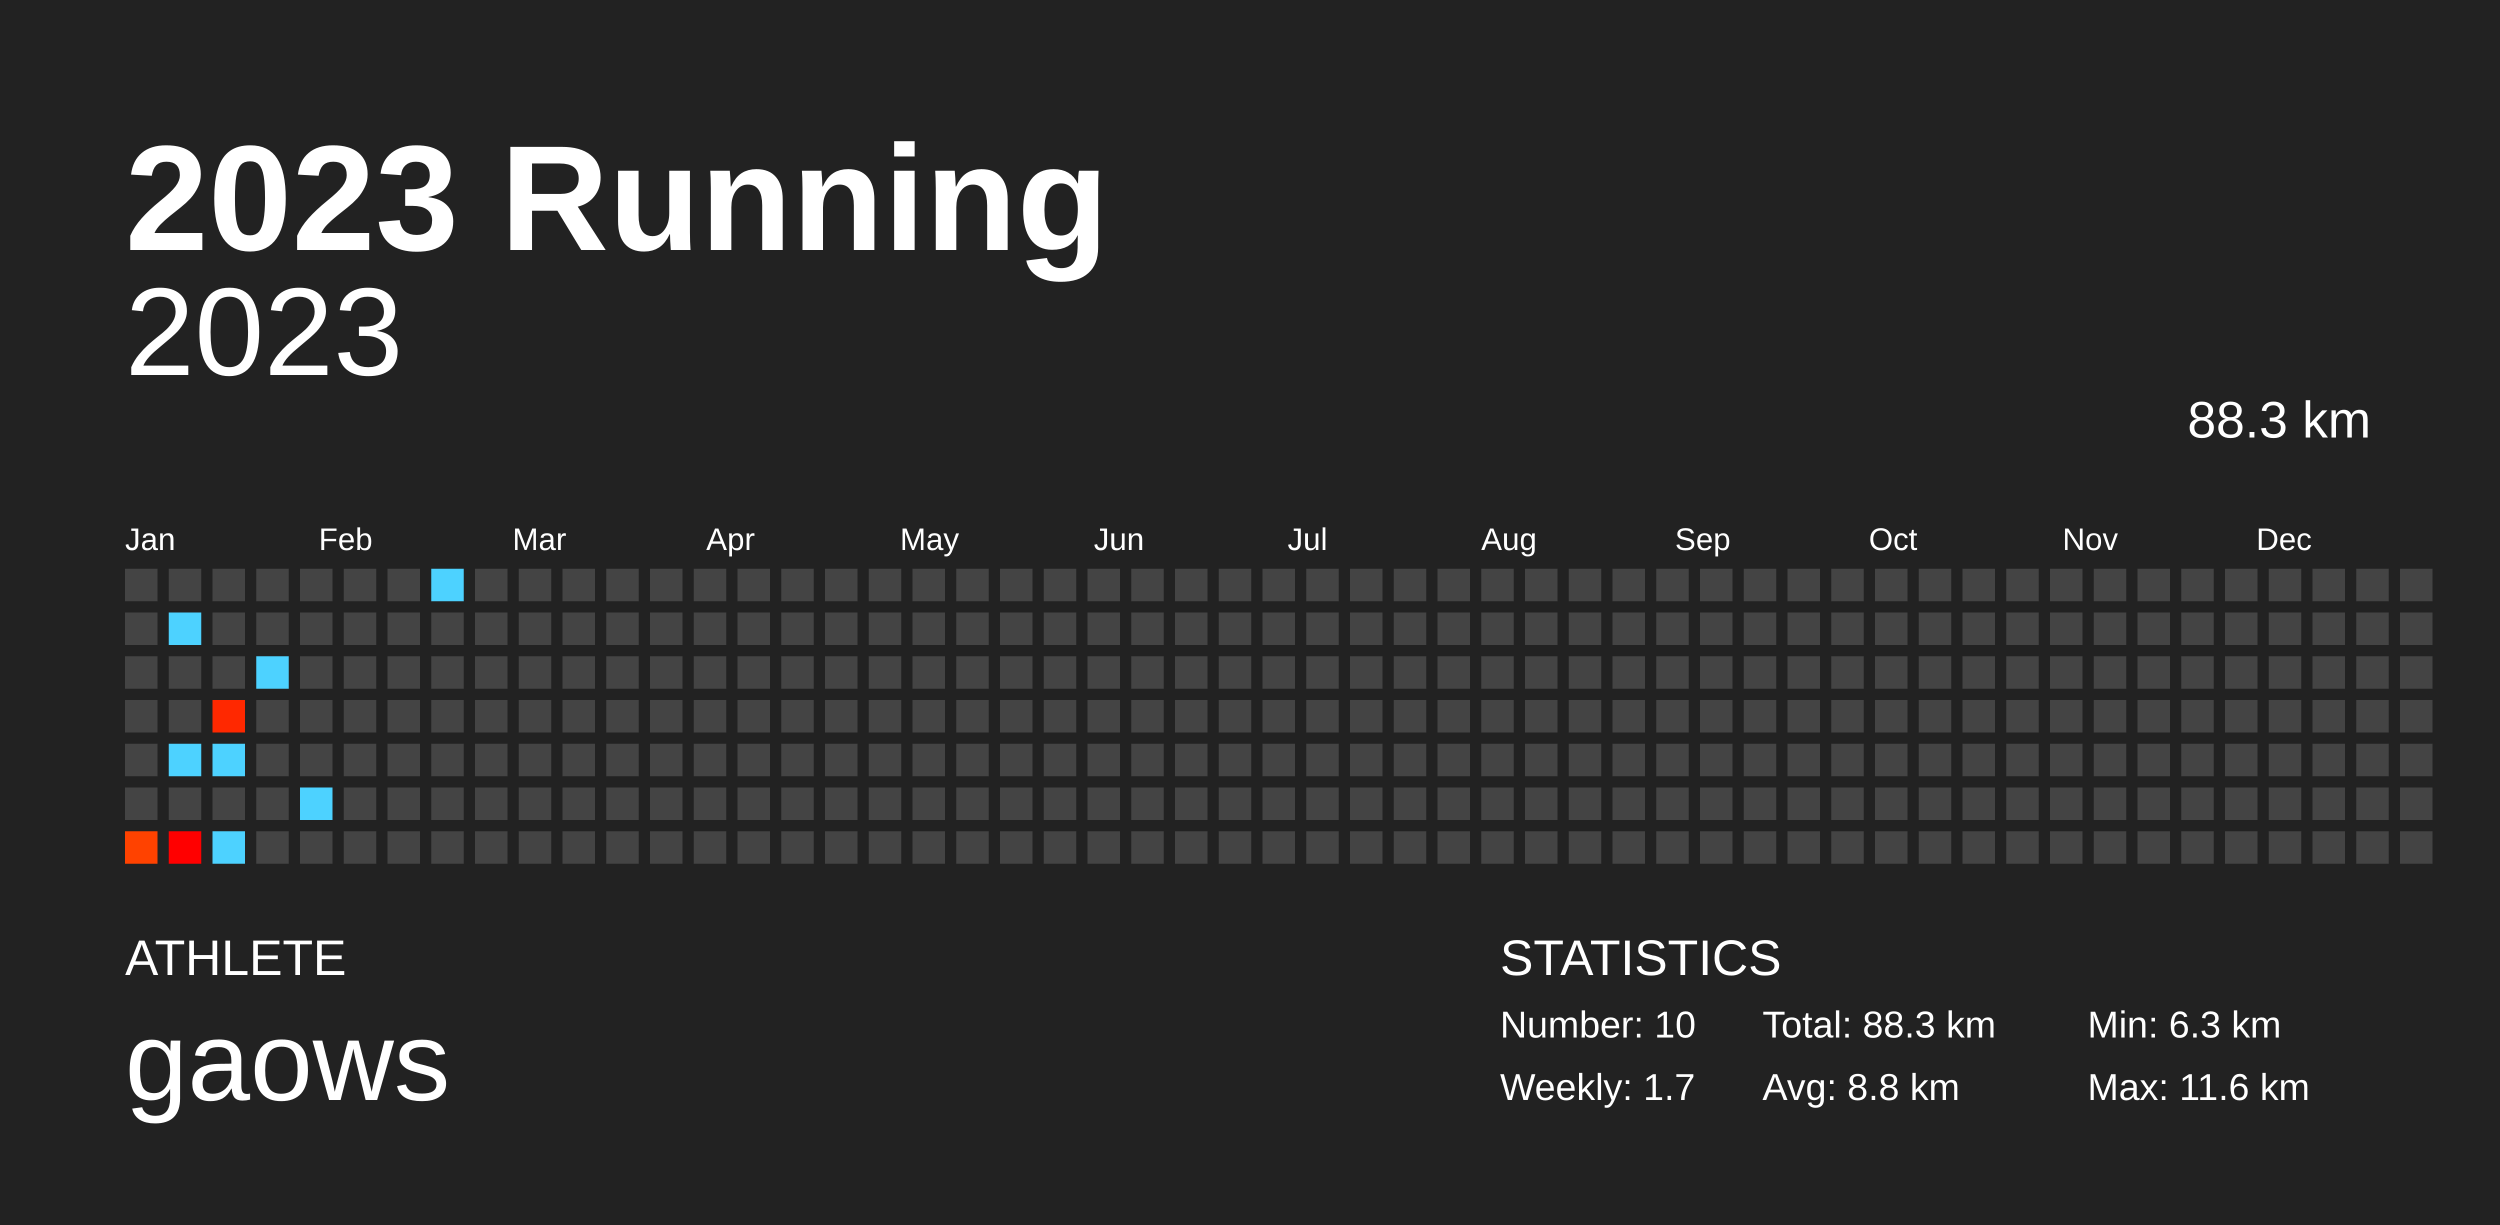
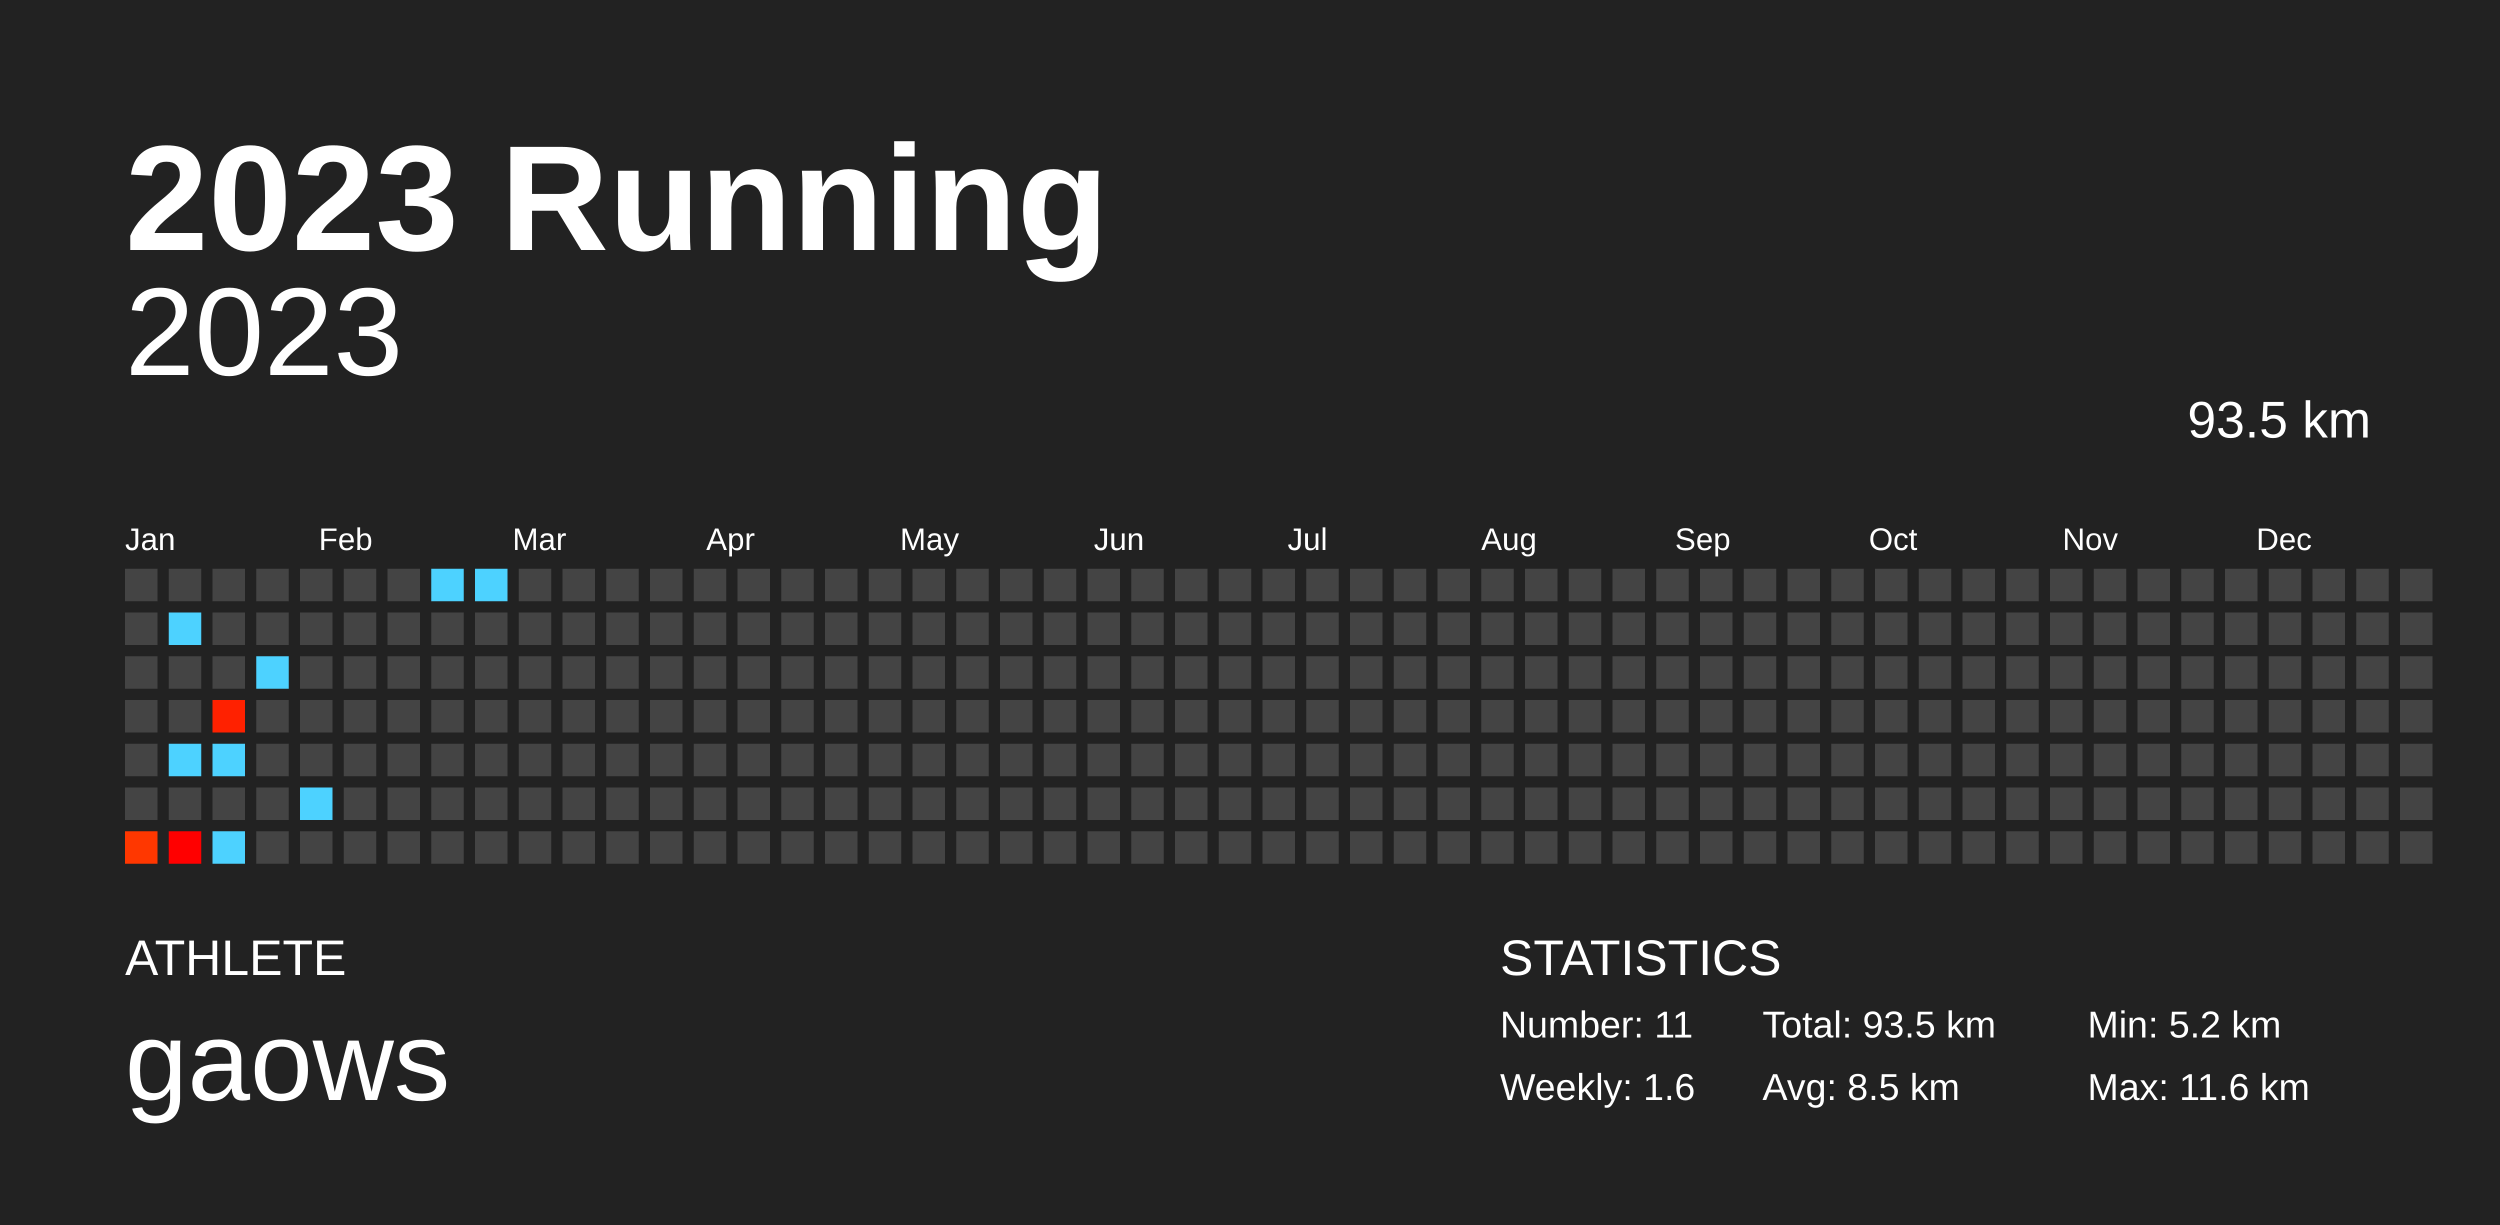
<svg xmlns="http://www.w3.org/2000/svg" baseProfile="full" height="98mm" version="1.1" viewBox="0,0,200,98" width="200mm">
  <defs />
  <rect fill="#222222" height="98" width="200" x="0" y="0" />
  <text fill="#FFFFFF" style="font-size:12px; font-family:Arial; font-weight:bold;" x="10" y="20">2023 Running</text>
  <text fill="#FFFFFF" style="font-size:4px; font-family:Arial" x="10" y="78">ATHLETE</text>
  <text fill="#FFFFFF" style="font-size:9px; font-family:Arial" x="10" y="88">gaows</text>
  <text fill="#FFFFFF" style="font-size:4px; font-family:Arial" x="120" y="78">STATISTICS</text>
-   <text fill="#FFFFFF" style="font-size:3px; font-family:Arial" x="120" y="83">Number: 10</text>
-   <text fill="#FFFFFF" style="font-size:3px; font-family:Arial" x="120" y="88">Weekly: 1.7</text>
-   <text fill="#FFFFFF" style="font-size:3px; font-family:Arial" x="141" y="83">Total: 88.3 km</text>
-   <text fill="#FFFFFF" style="font-size:3px; font-family:Arial" x="141" y="88">Avg: 8.8 km</text>
-   <text fill="#FFFFFF" style="font-size:3px; font-family:Arial" x="167" y="83">Min: 6.3 km</text>
+   <text fill="#FFFFFF" style="font-size:3px; font-family:Arial" x="120" y="83">Number: 11</text>
+   <text fill="#FFFFFF" style="font-size:3px; font-family:Arial" x="120" y="88">Weekly: 1.6</text>
+   <text fill="#FFFFFF" style="font-size:3px; font-family:Arial" x="141" y="83">Total: 93.5 km</text>
+   <text fill="#FFFFFF" style="font-size:3px; font-family:Arial" x="141" y="88">Avg: 8.5 km</text>
+   <text fill="#FFFFFF" style="font-size:3px; font-family:Arial" x="167" y="83">Min: 5.2 km</text>
  <text fill="#FFFFFF" style="font-size:3px; font-family:Arial" x="167" y="88">Max: 11.6 km</text>
  <text alignment-baseline="hanging" fill="#FFFFFF" style="font-size:10.0px; font-family:Arial;" x="10" y="30">2023</text>
-   <text alignment-baseline="hanging" fill="#FFFFFF" style="font-size:4.125px; font-family:Arial;" x="175" y="35">88.3 km</text>
+   <text alignment-baseline="hanging" fill="#FFFFFF" style="font-size:4.125px; font-family:Arial;" x="175" y="35">93.5 km</text>
  <text fill="#FFFFFF" style="font-size:2.5px; font-family:Arial" x="10.0" y="44">Jan</text>
  <text fill="#FFFFFF" style="font-size:2.5px; font-family:Arial" x="25.5" y="44">Feb</text>
  <text fill="#FFFFFF" style="font-size:2.5px; font-family:Arial" x="41.0" y="44">Mar</text>
  <text fill="#FFFFFF" style="font-size:2.5px; font-family:Arial" x="56.5" y="44">Apr</text>
  <text fill="#FFFFFF" style="font-size:2.5px; font-family:Arial" x="72.0" y="44">May</text>
  <text fill="#FFFFFF" style="font-size:2.5px; font-family:Arial" x="87.5" y="44">Jun</text>
  <text fill="#FFFFFF" style="font-size:2.5px; font-family:Arial" x="103.0" y="44">Jul</text>
  <text fill="#FFFFFF" style="font-size:2.5px; font-family:Arial" x="118.5" y="44">Aug</text>
  <text fill="#FFFFFF" style="font-size:2.5px; font-family:Arial" x="134.0" y="44">Sep</text>
  <text fill="#FFFFFF" style="font-size:2.5px; font-family:Arial" x="149.5" y="44">Oct</text>
  <text fill="#FFFFFF" style="font-size:2.5px; font-family:Arial" x="165.0" y="44">Nov</text>
  <text fill="#FFFFFF" style="font-size:2.5px; font-family:Arial" x="180.5" y="44">Dec</text>
  <rect fill="#444444" height="2.6" width="2.6" x="10.0" y="45.5" />
  <rect fill="#444444" height="2.6" width="2.6" x="10.0" y="49.0" />
  <rect fill="#444444" height="2.6" width="2.6" x="10.0" y="52.5" />
  <rect fill="#444444" height="2.6" width="2.6" x="10.0" y="56.0" />
  <rect fill="#444444" height="2.6" width="2.6" x="10.0" y="59.5" />
  <rect fill="#444444" height="2.6" width="2.6" x="10.0" y="63.0" />
-   <rect fill="#ff4200" height="2.6" width="2.6" x="10.0" y="66.5" />
+   <rect fill="#ff3700" height="2.6" width="2.6" x="10.0" y="66.5" />
  <rect fill="#444444" height="2.6" width="2.6" x="13.5" y="45.5" />
  <rect fill="#4dd2ff" height="2.6" width="2.6" x="13.5" y="49.0" />
  <rect fill="#444444" height="2.6" width="2.6" x="13.5" y="52.5" />
  <rect fill="#444444" height="2.6" width="2.6" x="13.5" y="56.0" />
  <rect fill="#4dd2ff" height="2.6" width="2.6" x="13.5" y="59.5" />
  <rect fill="#444444" height="2.6" width="2.6" x="13.5" y="63.0" />
  <rect fill="#ff0000" height="2.6" width="2.6" x="13.5" y="66.5" />
  <rect fill="#444444" height="2.6" width="2.6" x="17.0" y="45.5" />
  <rect fill="#444444" height="2.6" width="2.6" x="17.0" y="49.0" />
  <rect fill="#444444" height="2.6" width="2.6" x="17.0" y="52.5" />
-   <rect fill="#ff2800" height="2.6" width="2.6" x="17.0" y="56.0" />
+   <rect fill="#ff2100" height="2.6" width="2.6" x="17.0" y="56.0" />
  <rect fill="#4dd2ff" height="2.6" width="2.6" x="17.0" y="59.5" />
  <rect fill="#444444" height="2.6" width="2.6" x="17.0" y="63.0" />
  <rect fill="#4dd2ff" height="2.6" width="2.6" x="17.0" y="66.5" />
  <rect fill="#444444" height="2.6" width="2.6" x="20.5" y="45.5" />
  <rect fill="#444444" height="2.6" width="2.6" x="20.5" y="49.0" />
  <rect fill="#4dd2ff" height="2.6" width="2.6" x="20.5" y="52.5" />
  <rect fill="#444444" height="2.6" width="2.6" x="20.5" y="56.0" />
  <rect fill="#444444" height="2.6" width="2.6" x="20.5" y="59.5" />
  <rect fill="#444444" height="2.6" width="2.6" x="20.5" y="63.0" />
  <rect fill="#444444" height="2.6" width="2.6" x="20.5" y="66.5" />
  <rect fill="#444444" height="2.6" width="2.6" x="24.0" y="45.5" />
  <rect fill="#444444" height="2.6" width="2.6" x="24.0" y="49.0" />
  <rect fill="#444444" height="2.6" width="2.6" x="24.0" y="52.5" />
  <rect fill="#444444" height="2.6" width="2.6" x="24.0" y="56.0" />
  <rect fill="#444444" height="2.6" width="2.6" x="24.0" y="59.5" />
  <rect fill="#4dd2ff" height="2.6" width="2.6" x="24.0" y="63.0" />
  <rect fill="#444444" height="2.6" width="2.6" x="24.0" y="66.5" />
  <rect fill="#444444" height="2.6" width="2.6" x="27.5" y="45.5" />
  <rect fill="#444444" height="2.6" width="2.6" x="27.5" y="49.0" />
  <rect fill="#444444" height="2.6" width="2.6" x="27.5" y="52.5" />
  <rect fill="#444444" height="2.6" width="2.6" x="27.5" y="56.0" />
  <rect fill="#444444" height="2.6" width="2.6" x="27.5" y="59.5" />
  <rect fill="#444444" height="2.6" width="2.6" x="27.5" y="63.0" />
  <rect fill="#444444" height="2.6" width="2.6" x="27.5" y="66.5" />
  <rect fill="#444444" height="2.6" width="2.6" x="31.0" y="45.5" />
  <rect fill="#444444" height="2.6" width="2.6" x="31.0" y="49.0" />
  <rect fill="#444444" height="2.6" width="2.6" x="31.0" y="52.5" />
  <rect fill="#444444" height="2.6" width="2.6" x="31.0" y="56.0" />
  <rect fill="#444444" height="2.6" width="2.6" x="31.0" y="59.5" />
  <rect fill="#444444" height="2.6" width="2.6" x="31.0" y="63.0" />
  <rect fill="#444444" height="2.6" width="2.6" x="31.0" y="66.5" />
  <rect fill="#4dd2ff" height="2.6" width="2.6" x="34.5" y="45.5" />
  <rect fill="#444444" height="2.6" width="2.6" x="34.5" y="49.0" />
  <rect fill="#444444" height="2.6" width="2.6" x="34.5" y="52.5" />
  <rect fill="#444444" height="2.6" width="2.6" x="34.5" y="56.0" />
  <rect fill="#444444" height="2.6" width="2.6" x="34.5" y="59.5" />
  <rect fill="#444444" height="2.6" width="2.6" x="34.5" y="63.0" />
  <rect fill="#444444" height="2.6" width="2.6" x="34.5" y="66.5" />
-   <rect fill="#444444" height="2.6" width="2.6" x="38.0" y="45.5" />
+   <rect fill="#4dd2ff" height="2.6" width="2.6" x="38.0" y="45.5" />
  <rect fill="#444444" height="2.6" width="2.6" x="38.0" y="49.0" />
  <rect fill="#444444" height="2.6" width="2.6" x="38.0" y="52.5" />
  <rect fill="#444444" height="2.6" width="2.6" x="38.0" y="56.0" />
  <rect fill="#444444" height="2.6" width="2.6" x="38.0" y="59.5" />
  <rect fill="#444444" height="2.6" width="2.6" x="38.0" y="63.0" />
  <rect fill="#444444" height="2.6" width="2.6" x="38.0" y="66.5" />
  <rect fill="#444444" height="2.6" width="2.6" x="41.5" y="45.5" />
  <rect fill="#444444" height="2.6" width="2.6" x="41.5" y="49.0" />
  <rect fill="#444444" height="2.6" width="2.6" x="41.5" y="52.5" />
  <rect fill="#444444" height="2.6" width="2.6" x="41.5" y="56.0" />
  <rect fill="#444444" height="2.6" width="2.6" x="41.5" y="59.5" />
  <rect fill="#444444" height="2.6" width="2.6" x="41.5" y="63.0" />
  <rect fill="#444444" height="2.6" width="2.6" x="41.5" y="66.5" />
  <rect fill="#444444" height="2.6" width="2.6" x="45.0" y="45.5" />
  <rect fill="#444444" height="2.6" width="2.6" x="45.0" y="49.0" />
  <rect fill="#444444" height="2.6" width="2.6" x="45.0" y="52.5" />
  <rect fill="#444444" height="2.6" width="2.6" x="45.0" y="56.0" />
  <rect fill="#444444" height="2.6" width="2.6" x="45.0" y="59.5" />
  <rect fill="#444444" height="2.6" width="2.6" x="45.0" y="63.0" />
  <rect fill="#444444" height="2.6" width="2.6" x="45.0" y="66.5" />
  <rect fill="#444444" height="2.6" width="2.6" x="48.5" y="45.5" />
  <rect fill="#444444" height="2.6" width="2.6" x="48.5" y="49.0" />
  <rect fill="#444444" height="2.6" width="2.6" x="48.5" y="52.5" />
  <rect fill="#444444" height="2.6" width="2.6" x="48.5" y="56.0" />
  <rect fill="#444444" height="2.6" width="2.6" x="48.5" y="59.5" />
  <rect fill="#444444" height="2.6" width="2.6" x="48.5" y="63.0" />
  <rect fill="#444444" height="2.6" width="2.6" x="48.5" y="66.5" />
  <rect fill="#444444" height="2.6" width="2.6" x="52.0" y="45.5" />
  <rect fill="#444444" height="2.6" width="2.6" x="52.0" y="49.0" />
  <rect fill="#444444" height="2.6" width="2.6" x="52.0" y="52.5" />
  <rect fill="#444444" height="2.6" width="2.6" x="52.0" y="56.0" />
  <rect fill="#444444" height="2.6" width="2.6" x="52.0" y="59.5" />
  <rect fill="#444444" height="2.6" width="2.6" x="52.0" y="63.0" />
  <rect fill="#444444" height="2.6" width="2.6" x="52.0" y="66.5" />
  <rect fill="#444444" height="2.6" width="2.6" x="55.5" y="45.5" />
  <rect fill="#444444" height="2.6" width="2.6" x="55.5" y="49.0" />
  <rect fill="#444444" height="2.6" width="2.6" x="55.5" y="52.5" />
  <rect fill="#444444" height="2.6" width="2.6" x="55.5" y="56.0" />
  <rect fill="#444444" height="2.6" width="2.6" x="55.5" y="59.5" />
  <rect fill="#444444" height="2.6" width="2.6" x="55.5" y="63.0" />
  <rect fill="#444444" height="2.6" width="2.6" x="55.5" y="66.5" />
  <rect fill="#444444" height="2.6" width="2.6" x="59.0" y="45.5" />
  <rect fill="#444444" height="2.6" width="2.6" x="59.0" y="49.0" />
  <rect fill="#444444" height="2.6" width="2.6" x="59.0" y="52.5" />
  <rect fill="#444444" height="2.6" width="2.6" x="59.0" y="56.0" />
  <rect fill="#444444" height="2.6" width="2.6" x="59.0" y="59.5" />
  <rect fill="#444444" height="2.6" width="2.6" x="59.0" y="63.0" />
  <rect fill="#444444" height="2.6" width="2.6" x="59.0" y="66.5" />
  <rect fill="#444444" height="2.6" width="2.6" x="62.5" y="45.5" />
  <rect fill="#444444" height="2.6" width="2.6" x="62.5" y="49.0" />
  <rect fill="#444444" height="2.6" width="2.6" x="62.5" y="52.5" />
  <rect fill="#444444" height="2.6" width="2.6" x="62.5" y="56.0" />
  <rect fill="#444444" height="2.6" width="2.6" x="62.5" y="59.5" />
  <rect fill="#444444" height="2.6" width="2.6" x="62.5" y="63.0" />
  <rect fill="#444444" height="2.6" width="2.6" x="62.5" y="66.5" />
  <rect fill="#444444" height="2.6" width="2.6" x="66.0" y="45.5" />
  <rect fill="#444444" height="2.6" width="2.6" x="66.0" y="49.0" />
  <rect fill="#444444" height="2.6" width="2.6" x="66.0" y="52.5" />
  <rect fill="#444444" height="2.6" width="2.6" x="66.0" y="56.0" />
  <rect fill="#444444" height="2.6" width="2.6" x="66.0" y="59.5" />
  <rect fill="#444444" height="2.6" width="2.6" x="66.0" y="63.0" />
  <rect fill="#444444" height="2.6" width="2.6" x="66.0" y="66.5" />
  <rect fill="#444444" height="2.6" width="2.6" x="69.5" y="45.5" />
  <rect fill="#444444" height="2.6" width="2.6" x="69.5" y="49.0" />
  <rect fill="#444444" height="2.6" width="2.6" x="69.5" y="52.5" />
  <rect fill="#444444" height="2.6" width="2.6" x="69.5" y="56.0" />
  <rect fill="#444444" height="2.6" width="2.6" x="69.5" y="59.5" />
  <rect fill="#444444" height="2.6" width="2.6" x="69.5" y="63.0" />
  <rect fill="#444444" height="2.6" width="2.6" x="69.5" y="66.5" />
  <rect fill="#444444" height="2.6" width="2.6" x="73.0" y="45.5" />
  <rect fill="#444444" height="2.6" width="2.6" x="73.0" y="49.0" />
  <rect fill="#444444" height="2.6" width="2.6" x="73.0" y="52.5" />
  <rect fill="#444444" height="2.6" width="2.6" x="73.0" y="56.0" />
  <rect fill="#444444" height="2.6" width="2.6" x="73.0" y="59.5" />
  <rect fill="#444444" height="2.6" width="2.6" x="73.0" y="63.0" />
  <rect fill="#444444" height="2.6" width="2.6" x="73.0" y="66.5" />
  <rect fill="#444444" height="2.6" width="2.6" x="76.5" y="45.5" />
  <rect fill="#444444" height="2.6" width="2.6" x="76.5" y="49.0" />
  <rect fill="#444444" height="2.6" width="2.6" x="76.5" y="52.5" />
  <rect fill="#444444" height="2.6" width="2.6" x="76.5" y="56.0" />
  <rect fill="#444444" height="2.6" width="2.6" x="76.5" y="59.5" />
  <rect fill="#444444" height="2.6" width="2.6" x="76.5" y="63.0" />
  <rect fill="#444444" height="2.6" width="2.6" x="76.5" y="66.5" />
  <rect fill="#444444" height="2.6" width="2.6" x="80.0" y="45.5" />
  <rect fill="#444444" height="2.6" width="2.6" x="80.0" y="49.0" />
  <rect fill="#444444" height="2.6" width="2.6" x="80.0" y="52.5" />
  <rect fill="#444444" height="2.6" width="2.6" x="80.0" y="56.0" />
  <rect fill="#444444" height="2.6" width="2.6" x="80.0" y="59.5" />
  <rect fill="#444444" height="2.6" width="2.6" x="80.0" y="63.0" />
  <rect fill="#444444" height="2.6" width="2.6" x="80.0" y="66.5" />
  <rect fill="#444444" height="2.6" width="2.6" x="83.5" y="45.5" />
  <rect fill="#444444" height="2.6" width="2.6" x="83.5" y="49.0" />
  <rect fill="#444444" height="2.6" width="2.6" x="83.5" y="52.5" />
  <rect fill="#444444" height="2.6" width="2.6" x="83.5" y="56.0" />
  <rect fill="#444444" height="2.6" width="2.6" x="83.5" y="59.5" />
  <rect fill="#444444" height="2.6" width="2.6" x="83.5" y="63.0" />
  <rect fill="#444444" height="2.6" width="2.6" x="83.5" y="66.5" />
  <rect fill="#444444" height="2.6" width="2.6" x="87.0" y="45.5" />
  <rect fill="#444444" height="2.6" width="2.6" x="87.0" y="49.0" />
  <rect fill="#444444" height="2.6" width="2.6" x="87.0" y="52.5" />
  <rect fill="#444444" height="2.6" width="2.6" x="87.0" y="56.0" />
  <rect fill="#444444" height="2.6" width="2.6" x="87.0" y="59.5" />
  <rect fill="#444444" height="2.6" width="2.6" x="87.0" y="63.0" />
  <rect fill="#444444" height="2.6" width="2.6" x="87.0" y="66.5" />
  <rect fill="#444444" height="2.6" width="2.6" x="90.5" y="45.5" />
  <rect fill="#444444" height="2.6" width="2.6" x="90.5" y="49.0" />
  <rect fill="#444444" height="2.6" width="2.6" x="90.5" y="52.5" />
  <rect fill="#444444" height="2.6" width="2.6" x="90.5" y="56.0" />
  <rect fill="#444444" height="2.6" width="2.6" x="90.5" y="59.5" />
  <rect fill="#444444" height="2.6" width="2.6" x="90.5" y="63.0" />
  <rect fill="#444444" height="2.6" width="2.6" x="90.5" y="66.5" />
  <rect fill="#444444" height="2.6" width="2.6" x="94.0" y="45.5" />
  <rect fill="#444444" height="2.6" width="2.6" x="94.0" y="49.0" />
  <rect fill="#444444" height="2.6" width="2.6" x="94.0" y="52.5" />
  <rect fill="#444444" height="2.6" width="2.6" x="94.0" y="56.0" />
  <rect fill="#444444" height="2.6" width="2.6" x="94.0" y="59.5" />
  <rect fill="#444444" height="2.6" width="2.6" x="94.0" y="63.0" />
  <rect fill="#444444" height="2.6" width="2.6" x="94.0" y="66.5" />
  <rect fill="#444444" height="2.6" width="2.6" x="97.5" y="45.5" />
  <rect fill="#444444" height="2.6" width="2.6" x="97.5" y="49.0" />
  <rect fill="#444444" height="2.6" width="2.6" x="97.5" y="52.5" />
  <rect fill="#444444" height="2.6" width="2.6" x="97.5" y="56.0" />
  <rect fill="#444444" height="2.6" width="2.6" x="97.5" y="59.5" />
  <rect fill="#444444" height="2.6" width="2.6" x="97.5" y="63.0" />
  <rect fill="#444444" height="2.6" width="2.6" x="97.5" y="66.5" />
  <rect fill="#444444" height="2.6" width="2.6" x="101.0" y="45.5" />
  <rect fill="#444444" height="2.6" width="2.6" x="101.0" y="49.0" />
  <rect fill="#444444" height="2.6" width="2.6" x="101.0" y="52.5" />
  <rect fill="#444444" height="2.6" width="2.6" x="101.0" y="56.0" />
  <rect fill="#444444" height="2.6" width="2.6" x="101.0" y="59.5" />
  <rect fill="#444444" height="2.6" width="2.6" x="101.0" y="63.0" />
  <rect fill="#444444" height="2.6" width="2.6" x="101.0" y="66.5" />
  <rect fill="#444444" height="2.6" width="2.6" x="104.5" y="45.5" />
  <rect fill="#444444" height="2.6" width="2.6" x="104.5" y="49.0" />
  <rect fill="#444444" height="2.6" width="2.6" x="104.5" y="52.5" />
  <rect fill="#444444" height="2.6" width="2.6" x="104.5" y="56.0" />
  <rect fill="#444444" height="2.6" width="2.6" x="104.5" y="59.5" />
  <rect fill="#444444" height="2.6" width="2.6" x="104.5" y="63.0" />
  <rect fill="#444444" height="2.6" width="2.6" x="104.5" y="66.5" />
  <rect fill="#444444" height="2.6" width="2.6" x="108.0" y="45.5" />
  <rect fill="#444444" height="2.6" width="2.6" x="108.0" y="49.0" />
  <rect fill="#444444" height="2.6" width="2.6" x="108.0" y="52.5" />
  <rect fill="#444444" height="2.6" width="2.6" x="108.0" y="56.0" />
  <rect fill="#444444" height="2.6" width="2.6" x="108.0" y="59.5" />
  <rect fill="#444444" height="2.6" width="2.6" x="108.0" y="63.0" />
  <rect fill="#444444" height="2.6" width="2.6" x="108.0" y="66.5" />
  <rect fill="#444444" height="2.6" width="2.6" x="111.5" y="45.5" />
  <rect fill="#444444" height="2.6" width="2.6" x="111.5" y="49.0" />
  <rect fill="#444444" height="2.6" width="2.6" x="111.5" y="52.5" />
  <rect fill="#444444" height="2.6" width="2.6" x="111.5" y="56.0" />
  <rect fill="#444444" height="2.6" width="2.6" x="111.5" y="59.5" />
  <rect fill="#444444" height="2.6" width="2.6" x="111.5" y="63.0" />
  <rect fill="#444444" height="2.6" width="2.6" x="111.5" y="66.5" />
  <rect fill="#444444" height="2.6" width="2.6" x="115.0" y="45.5" />
  <rect fill="#444444" height="2.6" width="2.6" x="115.0" y="49.0" />
  <rect fill="#444444" height="2.6" width="2.6" x="115.0" y="52.5" />
  <rect fill="#444444" height="2.6" width="2.6" x="115.0" y="56.0" />
  <rect fill="#444444" height="2.6" width="2.6" x="115.0" y="59.5" />
  <rect fill="#444444" height="2.6" width="2.6" x="115.0" y="63.0" />
  <rect fill="#444444" height="2.6" width="2.6" x="115.0" y="66.5" />
  <rect fill="#444444" height="2.6" width="2.6" x="118.5" y="45.5" />
  <rect fill="#444444" height="2.6" width="2.6" x="118.5" y="49.0" />
  <rect fill="#444444" height="2.6" width="2.6" x="118.5" y="52.5" />
  <rect fill="#444444" height="2.6" width="2.6" x="118.5" y="56.0" />
  <rect fill="#444444" height="2.6" width="2.6" x="118.5" y="59.5" />
  <rect fill="#444444" height="2.6" width="2.6" x="118.5" y="63.0" />
  <rect fill="#444444" height="2.6" width="2.6" x="118.5" y="66.5" />
  <rect fill="#444444" height="2.6" width="2.6" x="122.0" y="45.5" />
  <rect fill="#444444" height="2.6" width="2.6" x="122.0" y="49.0" />
  <rect fill="#444444" height="2.6" width="2.6" x="122.0" y="52.5" />
  <rect fill="#444444" height="2.6" width="2.6" x="122.0" y="56.0" />
  <rect fill="#444444" height="2.6" width="2.6" x="122.0" y="59.5" />
  <rect fill="#444444" height="2.6" width="2.6" x="122.0" y="63.0" />
  <rect fill="#444444" height="2.6" width="2.6" x="122.0" y="66.5" />
  <rect fill="#444444" height="2.6" width="2.6" x="125.5" y="45.5" />
  <rect fill="#444444" height="2.6" width="2.6" x="125.5" y="49.0" />
  <rect fill="#444444" height="2.6" width="2.6" x="125.5" y="52.5" />
  <rect fill="#444444" height="2.6" width="2.6" x="125.5" y="56.0" />
  <rect fill="#444444" height="2.6" width="2.6" x="125.5" y="59.5" />
  <rect fill="#444444" height="2.6" width="2.6" x="125.5" y="63.0" />
  <rect fill="#444444" height="2.6" width="2.6" x="125.5" y="66.5" />
  <rect fill="#444444" height="2.6" width="2.6" x="129.0" y="45.5" />
  <rect fill="#444444" height="2.6" width="2.6" x="129.0" y="49.0" />
  <rect fill="#444444" height="2.6" width="2.6" x="129.0" y="52.5" />
  <rect fill="#444444" height="2.6" width="2.6" x="129.0" y="56.0" />
  <rect fill="#444444" height="2.6" width="2.6" x="129.0" y="59.5" />
  <rect fill="#444444" height="2.6" width="2.6" x="129.0" y="63.0" />
  <rect fill="#444444" height="2.6" width="2.6" x="129.0" y="66.5" />
  <rect fill="#444444" height="2.6" width="2.6" x="132.5" y="45.5" />
  <rect fill="#444444" height="2.6" width="2.6" x="132.5" y="49.0" />
  <rect fill="#444444" height="2.6" width="2.6" x="132.5" y="52.5" />
  <rect fill="#444444" height="2.6" width="2.6" x="132.5" y="56.0" />
  <rect fill="#444444" height="2.6" width="2.6" x="132.5" y="59.5" />
  <rect fill="#444444" height="2.6" width="2.6" x="132.5" y="63.0" />
  <rect fill="#444444" height="2.6" width="2.6" x="132.5" y="66.5" />
  <rect fill="#444444" height="2.6" width="2.6" x="136.0" y="45.5" />
  <rect fill="#444444" height="2.6" width="2.6" x="136.0" y="49.0" />
  <rect fill="#444444" height="2.6" width="2.6" x="136.0" y="52.5" />
  <rect fill="#444444" height="2.6" width="2.6" x="136.0" y="56.0" />
  <rect fill="#444444" height="2.6" width="2.6" x="136.0" y="59.5" />
  <rect fill="#444444" height="2.6" width="2.6" x="136.0" y="63.0" />
  <rect fill="#444444" height="2.6" width="2.6" x="136.0" y="66.5" />
  <rect fill="#444444" height="2.6" width="2.6" x="139.5" y="45.5" />
  <rect fill="#444444" height="2.6" width="2.6" x="139.5" y="49.0" />
  <rect fill="#444444" height="2.6" width="2.6" x="139.5" y="52.5" />
  <rect fill="#444444" height="2.6" width="2.6" x="139.5" y="56.0" />
  <rect fill="#444444" height="2.6" width="2.6" x="139.5" y="59.5" />
  <rect fill="#444444" height="2.6" width="2.6" x="139.5" y="63.0" />
  <rect fill="#444444" height="2.6" width="2.6" x="139.5" y="66.5" />
  <rect fill="#444444" height="2.6" width="2.6" x="143.0" y="45.5" />
  <rect fill="#444444" height="2.6" width="2.6" x="143.0" y="49.0" />
  <rect fill="#444444" height="2.6" width="2.6" x="143.0" y="52.5" />
  <rect fill="#444444" height="2.6" width="2.6" x="143.0" y="56.0" />
  <rect fill="#444444" height="2.6" width="2.6" x="143.0" y="59.5" />
  <rect fill="#444444" height="2.6" width="2.6" x="143.0" y="63.0" />
  <rect fill="#444444" height="2.6" width="2.6" x="143.0" y="66.5" />
  <rect fill="#444444" height="2.6" width="2.6" x="146.5" y="45.5" />
  <rect fill="#444444" height="2.6" width="2.6" x="146.5" y="49.0" />
  <rect fill="#444444" height="2.6" width="2.6" x="146.5" y="52.5" />
  <rect fill="#444444" height="2.6" width="2.6" x="146.5" y="56.0" />
  <rect fill="#444444" height="2.6" width="2.6" x="146.5" y="59.5" />
  <rect fill="#444444" height="2.6" width="2.6" x="146.5" y="63.0" />
  <rect fill="#444444" height="2.6" width="2.6" x="146.5" y="66.5" />
  <rect fill="#444444" height="2.6" width="2.6" x="150.0" y="45.5" />
  <rect fill="#444444" height="2.6" width="2.6" x="150.0" y="49.0" />
  <rect fill="#444444" height="2.6" width="2.6" x="150.0" y="52.5" />
  <rect fill="#444444" height="2.6" width="2.6" x="150.0" y="56.0" />
  <rect fill="#444444" height="2.6" width="2.6" x="150.0" y="59.5" />
  <rect fill="#444444" height="2.6" width="2.6" x="150.0" y="63.0" />
  <rect fill="#444444" height="2.6" width="2.6" x="150.0" y="66.5" />
  <rect fill="#444444" height="2.6" width="2.6" x="153.5" y="45.5" />
  <rect fill="#444444" height="2.6" width="2.6" x="153.5" y="49.0" />
  <rect fill="#444444" height="2.6" width="2.6" x="153.5" y="52.5" />
  <rect fill="#444444" height="2.6" width="2.6" x="153.5" y="56.0" />
  <rect fill="#444444" height="2.6" width="2.6" x="153.5" y="59.5" />
  <rect fill="#444444" height="2.6" width="2.6" x="153.5" y="63.0" />
  <rect fill="#444444" height="2.6" width="2.6" x="153.5" y="66.5" />
  <rect fill="#444444" height="2.6" width="2.6" x="157.0" y="45.5" />
  <rect fill="#444444" height="2.6" width="2.6" x="157.0" y="49.0" />
  <rect fill="#444444" height="2.6" width="2.6" x="157.0" y="52.5" />
  <rect fill="#444444" height="2.6" width="2.6" x="157.0" y="56.0" />
  <rect fill="#444444" height="2.6" width="2.6" x="157.0" y="59.5" />
  <rect fill="#444444" height="2.6" width="2.6" x="157.0" y="63.0" />
  <rect fill="#444444" height="2.6" width="2.6" x="157.0" y="66.5" />
  <rect fill="#444444" height="2.6" width="2.6" x="160.5" y="45.5" />
  <rect fill="#444444" height="2.6" width="2.6" x="160.5" y="49.0" />
  <rect fill="#444444" height="2.6" width="2.6" x="160.5" y="52.5" />
  <rect fill="#444444" height="2.6" width="2.6" x="160.5" y="56.0" />
  <rect fill="#444444" height="2.6" width="2.6" x="160.5" y="59.5" />
  <rect fill="#444444" height="2.6" width="2.6" x="160.5" y="63.0" />
  <rect fill="#444444" height="2.6" width="2.6" x="160.5" y="66.5" />
  <rect fill="#444444" height="2.6" width="2.6" x="164.0" y="45.5" />
  <rect fill="#444444" height="2.6" width="2.6" x="164.0" y="49.0" />
  <rect fill="#444444" height="2.6" width="2.6" x="164.0" y="52.5" />
  <rect fill="#444444" height="2.6" width="2.6" x="164.0" y="56.0" />
  <rect fill="#444444" height="2.6" width="2.6" x="164.0" y="59.5" />
  <rect fill="#444444" height="2.6" width="2.6" x="164.0" y="63.0" />
  <rect fill="#444444" height="2.6" width="2.6" x="164.0" y="66.5" />
  <rect fill="#444444" height="2.6" width="2.6" x="167.5" y="45.5" />
  <rect fill="#444444" height="2.6" width="2.6" x="167.5" y="49.0" />
  <rect fill="#444444" height="2.6" width="2.6" x="167.5" y="52.5" />
  <rect fill="#444444" height="2.6" width="2.6" x="167.5" y="56.0" />
  <rect fill="#444444" height="2.6" width="2.6" x="167.5" y="59.5" />
  <rect fill="#444444" height="2.6" width="2.6" x="167.5" y="63.0" />
  <rect fill="#444444" height="2.6" width="2.6" x="167.5" y="66.5" />
  <rect fill="#444444" height="2.6" width="2.6" x="171.0" y="45.5" />
  <rect fill="#444444" height="2.6" width="2.6" x="171.0" y="49.0" />
  <rect fill="#444444" height="2.6" width="2.6" x="171.0" y="52.5" />
  <rect fill="#444444" height="2.6" width="2.6" x="171.0" y="56.0" />
  <rect fill="#444444" height="2.6" width="2.6" x="171.0" y="59.5" />
  <rect fill="#444444" height="2.6" width="2.6" x="171.0" y="63.0" />
  <rect fill="#444444" height="2.6" width="2.6" x="171.0" y="66.5" />
  <rect fill="#444444" height="2.6" width="2.6" x="174.5" y="45.5" />
  <rect fill="#444444" height="2.6" width="2.6" x="174.5" y="49.0" />
  <rect fill="#444444" height="2.6" width="2.6" x="174.5" y="52.5" />
  <rect fill="#444444" height="2.6" width="2.6" x="174.5" y="56.0" />
  <rect fill="#444444" height="2.6" width="2.6" x="174.5" y="59.5" />
  <rect fill="#444444" height="2.6" width="2.6" x="174.5" y="63.0" />
  <rect fill="#444444" height="2.6" width="2.6" x="174.5" y="66.5" />
  <rect fill="#444444" height="2.6" width="2.6" x="178.0" y="45.5" />
  <rect fill="#444444" height="2.6" width="2.6" x="178.0" y="49.0" />
  <rect fill="#444444" height="2.6" width="2.6" x="178.0" y="52.5" />
  <rect fill="#444444" height="2.6" width="2.6" x="178.0" y="56.0" />
  <rect fill="#444444" height="2.6" width="2.6" x="178.0" y="59.5" />
  <rect fill="#444444" height="2.6" width="2.6" x="178.0" y="63.0" />
  <rect fill="#444444" height="2.6" width="2.6" x="178.0" y="66.5" />
  <rect fill="#444444" height="2.6" width="2.6" x="181.5" y="45.5" />
  <rect fill="#444444" height="2.6" width="2.6" x="181.5" y="49.0" />
  <rect fill="#444444" height="2.6" width="2.6" x="181.5" y="52.5" />
  <rect fill="#444444" height="2.6" width="2.6" x="181.5" y="56.0" />
  <rect fill="#444444" height="2.6" width="2.6" x="181.5" y="59.5" />
  <rect fill="#444444" height="2.6" width="2.6" x="181.5" y="63.0" />
  <rect fill="#444444" height="2.6" width="2.6" x="181.5" y="66.5" />
  <rect fill="#444444" height="2.6" width="2.6" x="185.0" y="45.5" />
  <rect fill="#444444" height="2.6" width="2.6" x="185.0" y="49.0" />
  <rect fill="#444444" height="2.6" width="2.6" x="185.0" y="52.5" />
  <rect fill="#444444" height="2.6" width="2.6" x="185.0" y="56.0" />
  <rect fill="#444444" height="2.6" width="2.6" x="185.0" y="59.5" />
  <rect fill="#444444" height="2.6" width="2.6" x="185.0" y="63.0" />
  <rect fill="#444444" height="2.6" width="2.6" x="185.0" y="66.5" />
  <rect fill="#444444" height="2.6" width="2.6" x="188.5" y="45.5" />
  <rect fill="#444444" height="2.6" width="2.6" x="188.5" y="49.0" />
  <rect fill="#444444" height="2.6" width="2.6" x="188.5" y="52.5" />
  <rect fill="#444444" height="2.6" width="2.6" x="188.5" y="56.0" />
  <rect fill="#444444" height="2.6" width="2.6" x="188.5" y="59.5" />
  <rect fill="#444444" height="2.6" width="2.6" x="188.5" y="63.0" />
  <rect fill="#444444" height="2.6" width="2.6" x="188.5" y="66.5" />
  <rect fill="#444444" height="2.6" width="2.6" x="192.0" y="45.5" />
  <rect fill="#444444" height="2.6" width="2.6" x="192.0" y="49.0" />
  <rect fill="#444444" height="2.6" width="2.6" x="192.0" y="52.5" />
  <rect fill="#444444" height="2.6" width="2.6" x="192.0" y="56.0" />
  <rect fill="#444444" height="2.6" width="2.6" x="192.0" y="59.5" />
  <rect fill="#444444" height="2.6" width="2.6" x="192.0" y="63.0" />
  <rect fill="#444444" height="2.6" width="2.6" x="192.0" y="66.5" />
</svg>
